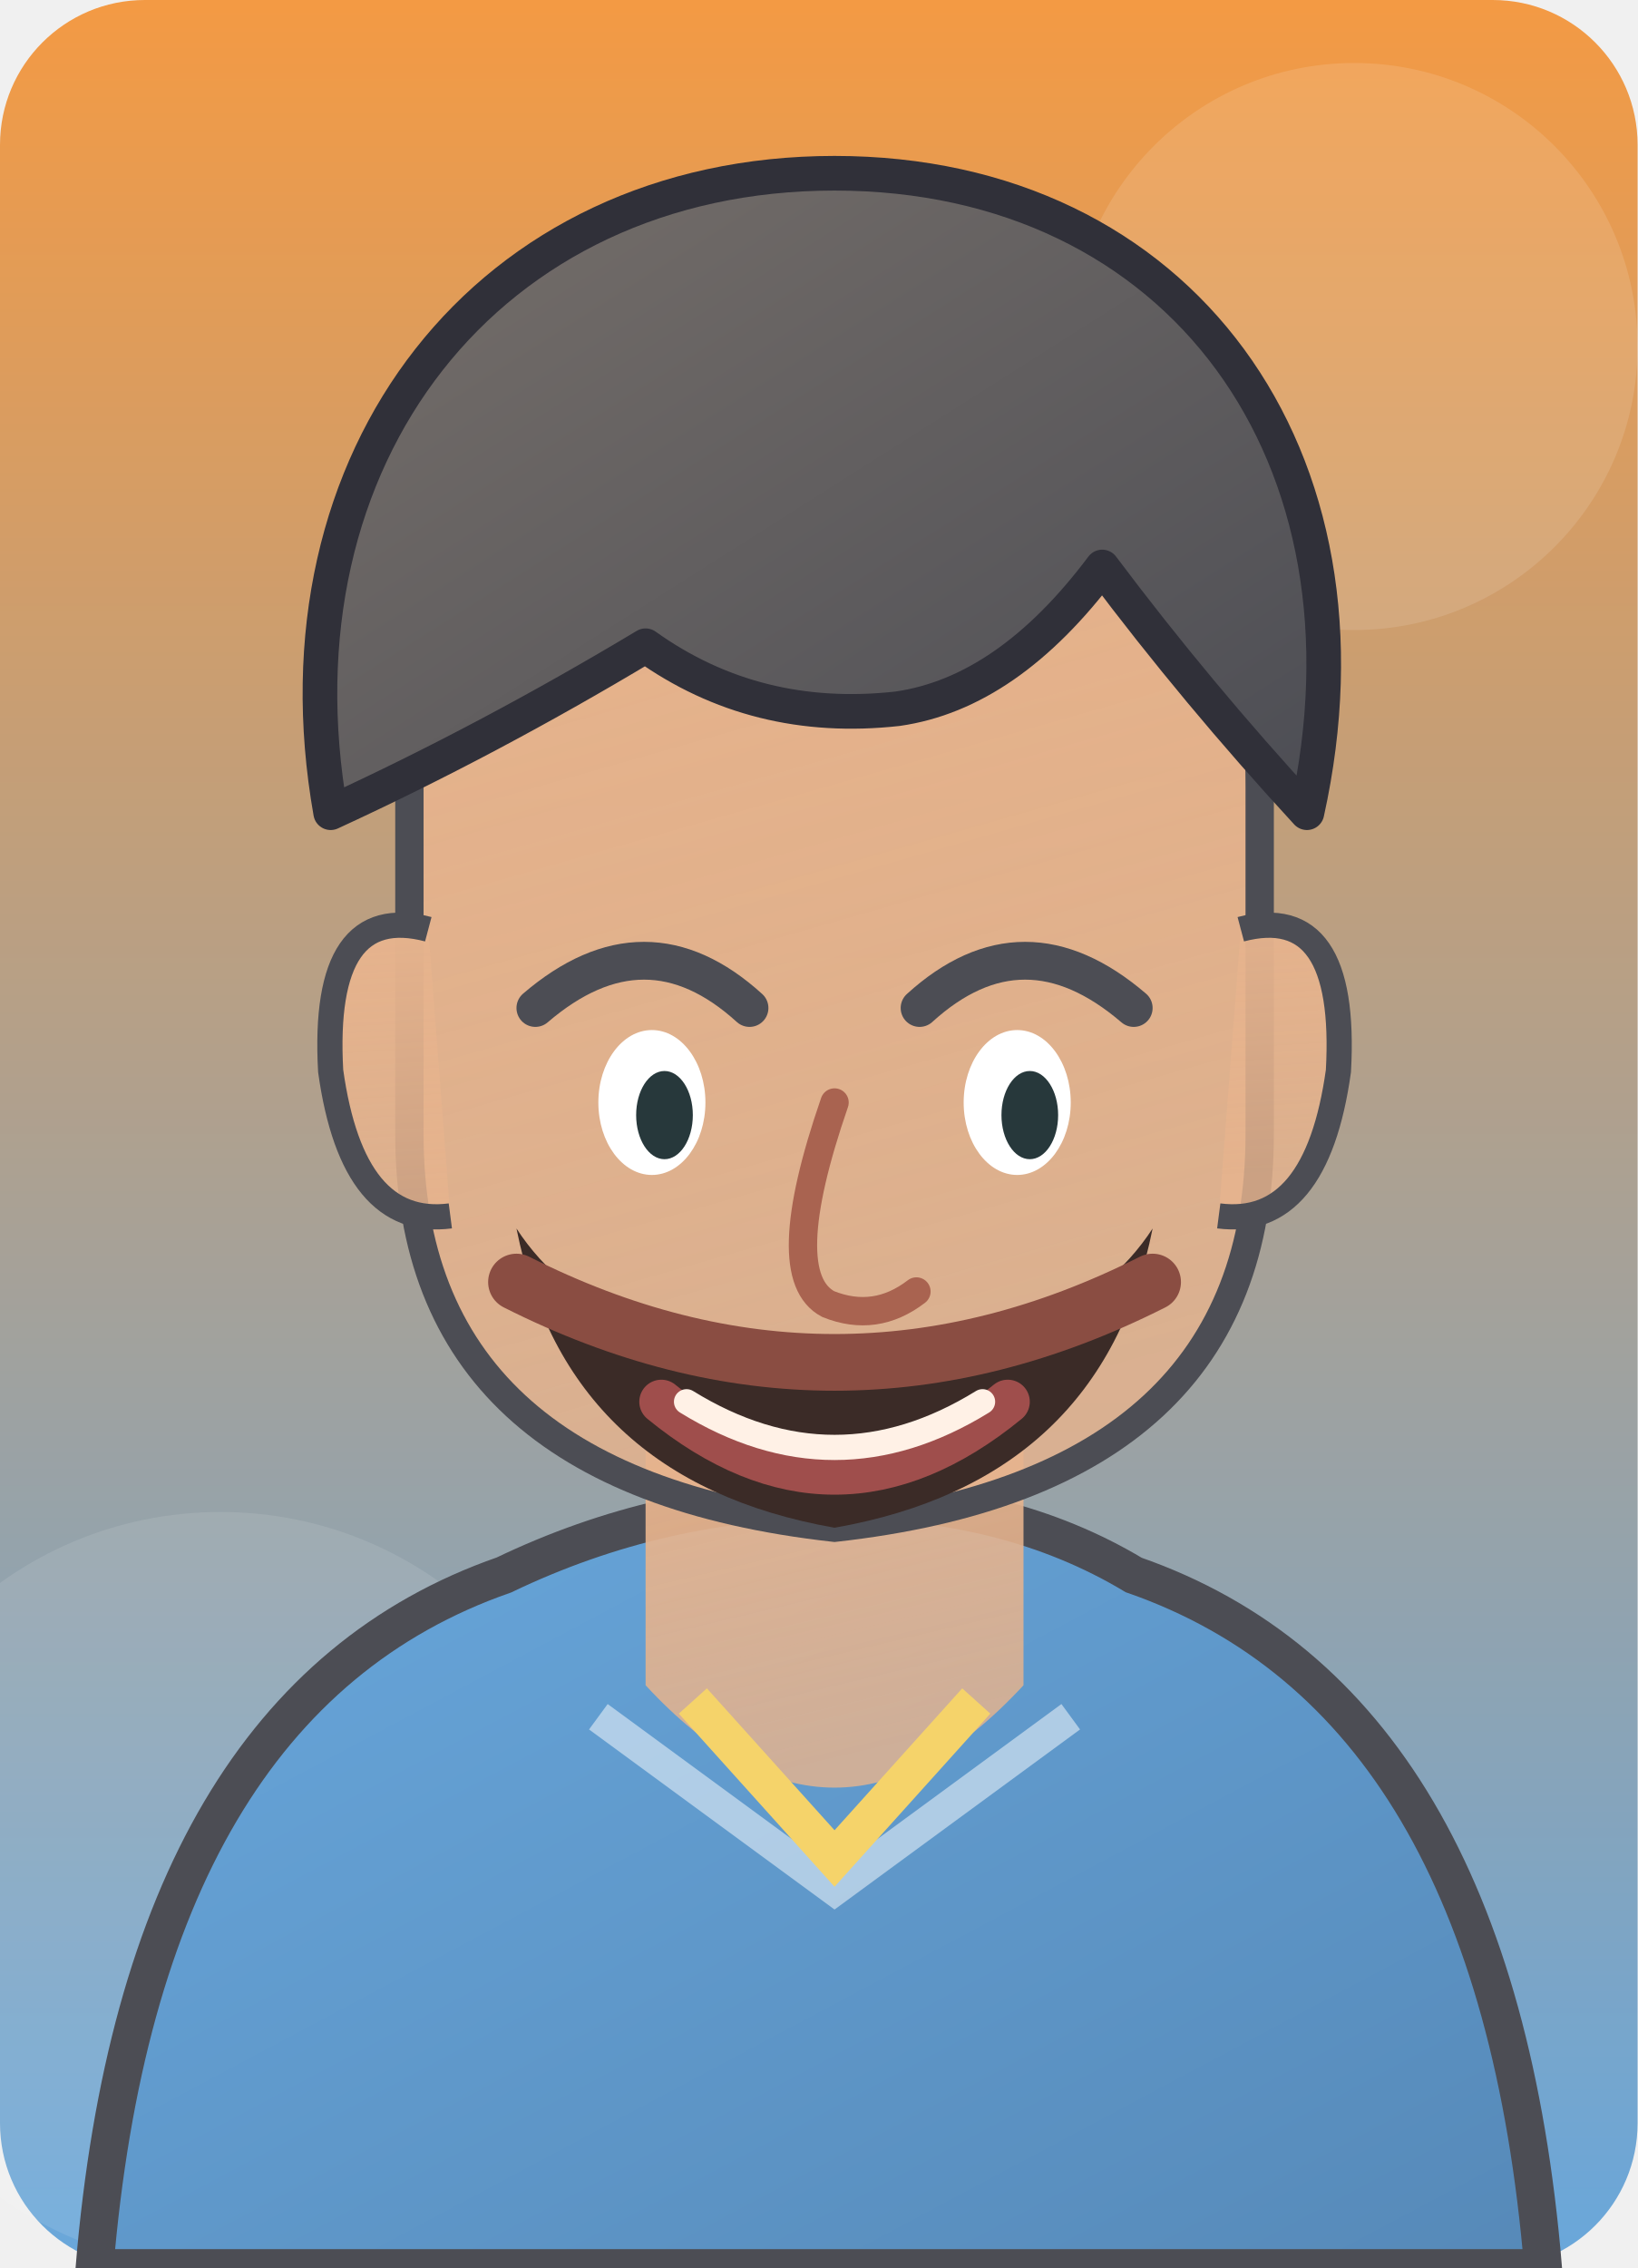
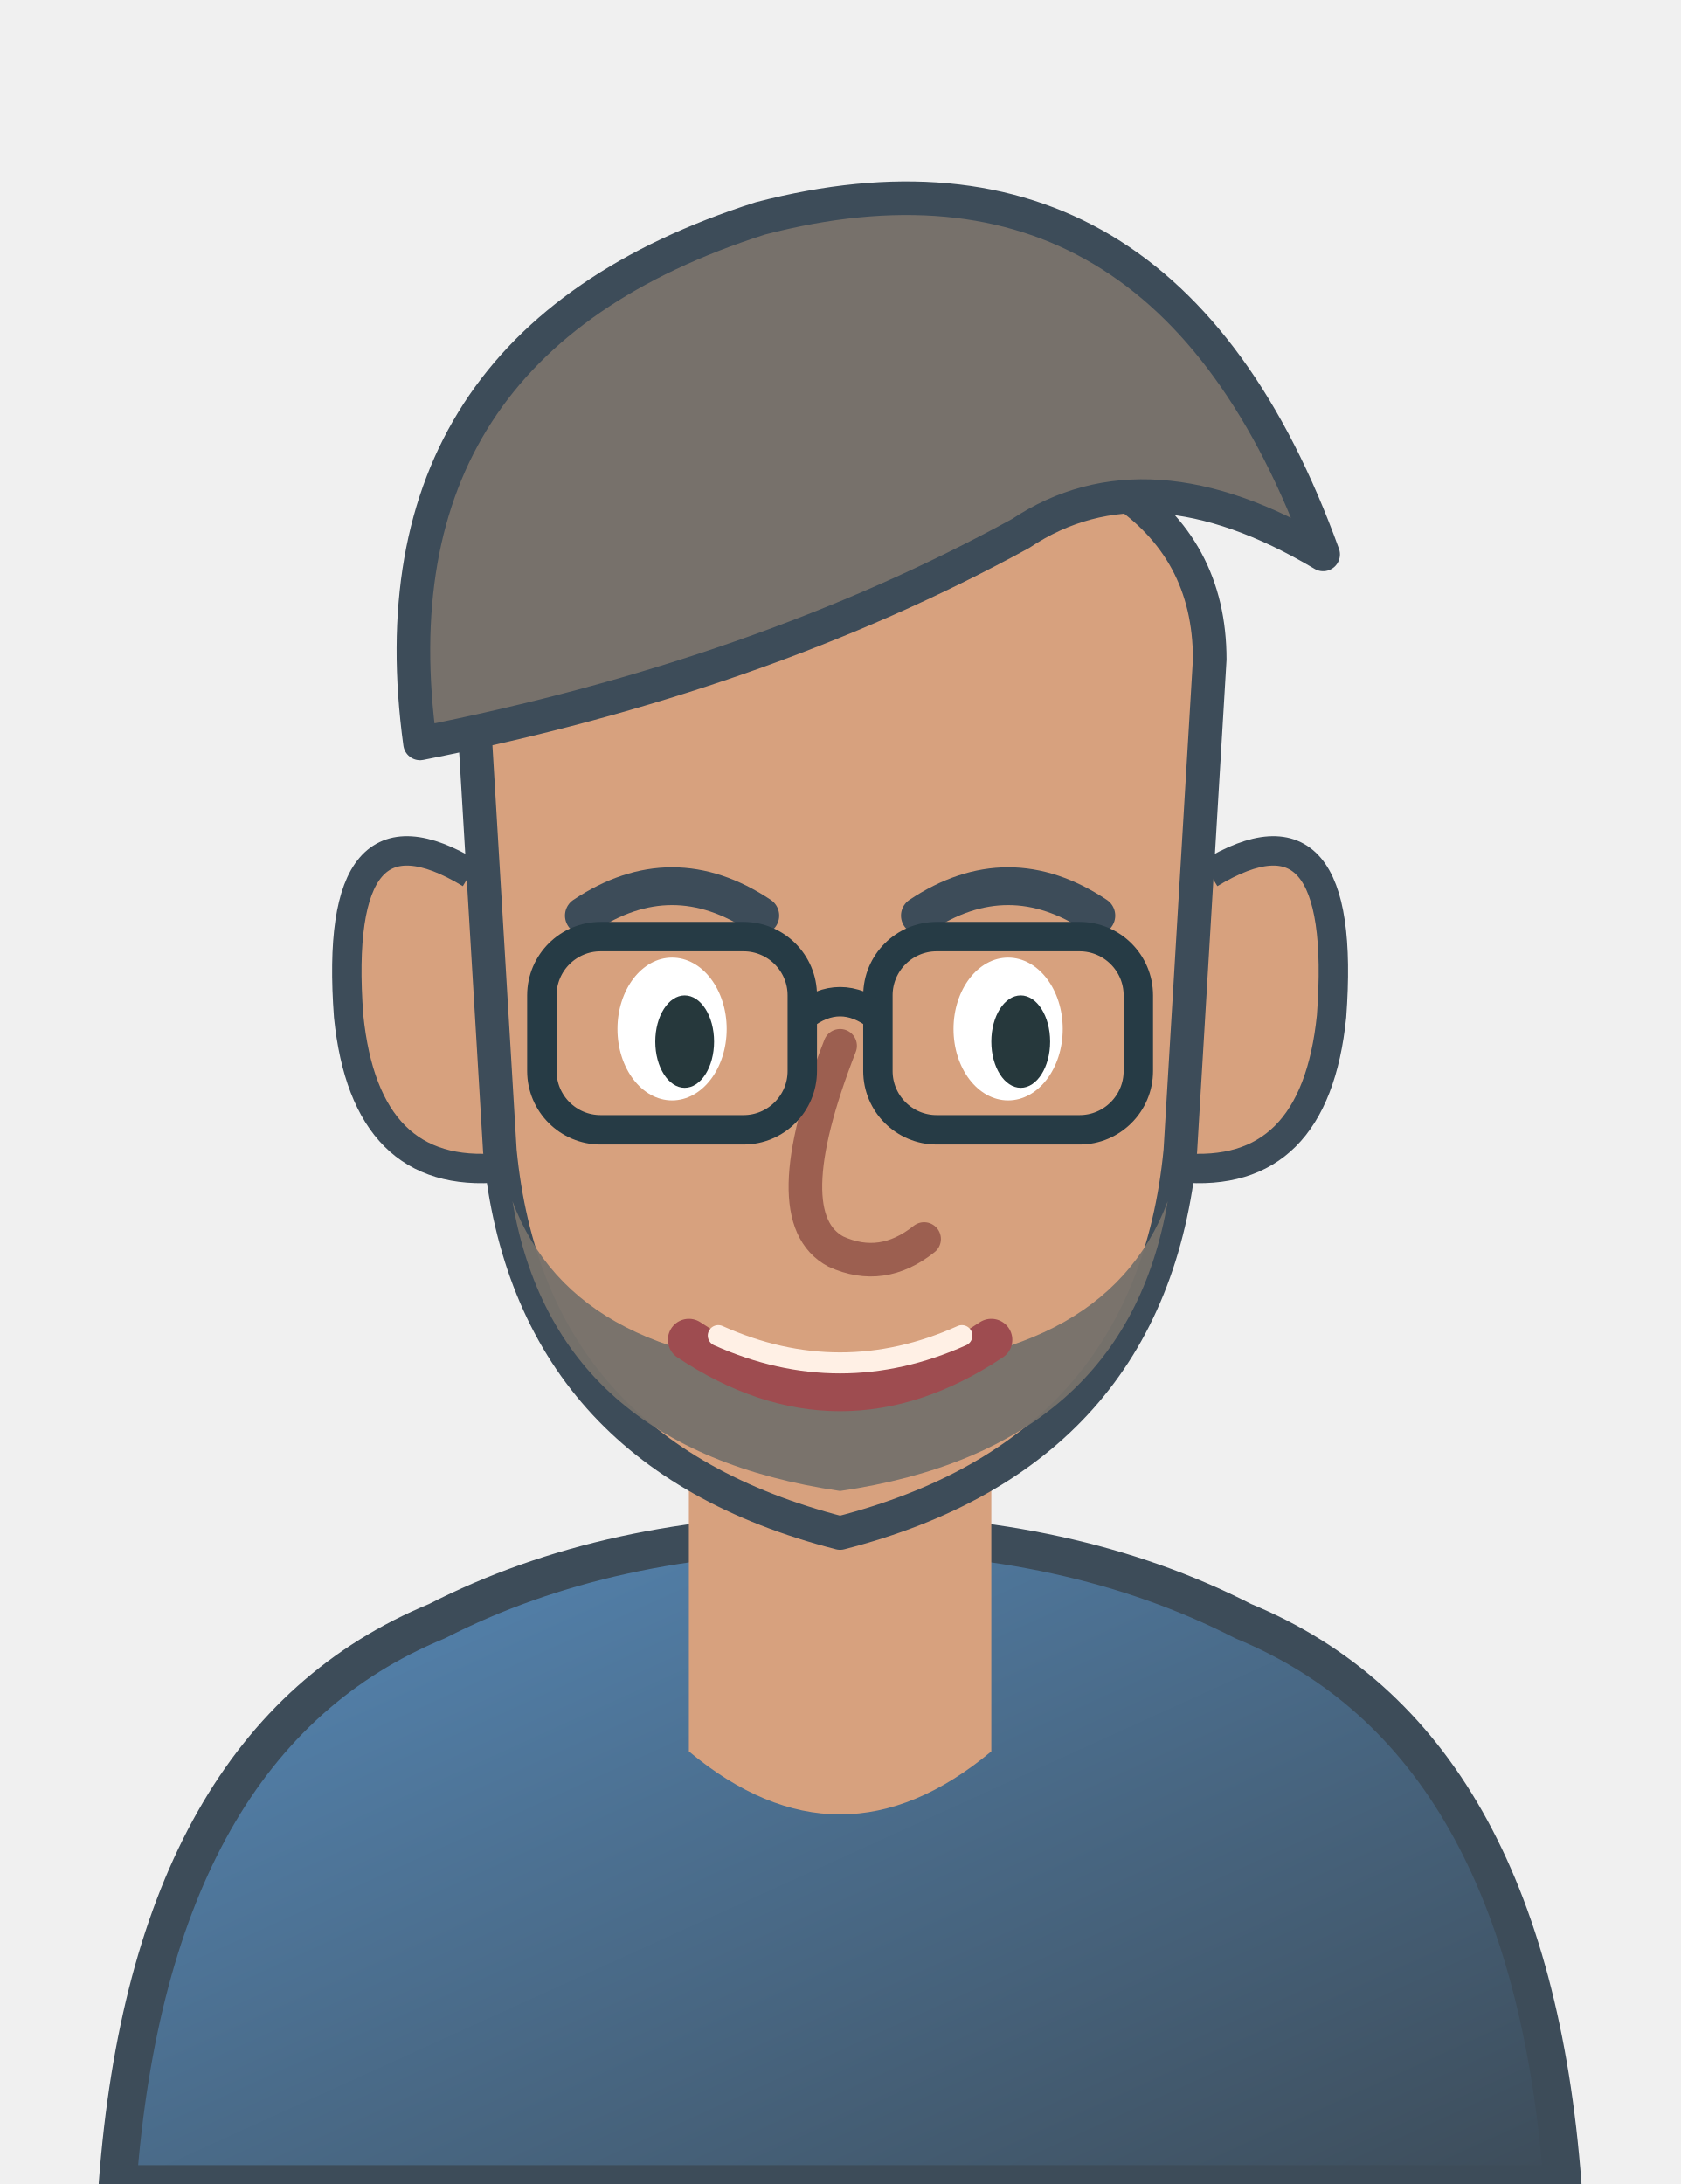
- <svg xmlns="http://www.w3.org/2000/svg" viewBox="0 0 520 720" role="img" aria-labelledby="title desc">
+ <svg xmlns="http://www.w3.org/2000/svg" viewBox="0 0 400 520" role="img" aria-labelledby="title desc">
  <defs>
-     <linearGradient id="bg" x2="0" y2="1">
-       <stop stop-color="#f49a43" />
-       <stop offset="1" stop-color="#68a7dc" />
+     <linearGradient id="skin" x1="0" y1="0" x2=".15" y2="1">
+       <stop stop-color="#d7a17e" />
+       <stop offset="1" stop-color="#d7a17e" />
    </linearGradient>
-     <linearGradient id="skin" x2=".2" y2="1">
-       <stop stop-color="#e6b38d" />
-       <stop offset="1" stop-color="#e6b38d" stop-opacity=".82" />
-     </linearGradient>
-     <linearGradient id="shirt" x2="1" y2="1">
-       <stop stop-color="#68a7dc" />
-       <stop offset="1" stop-color="#5689b8" />
-     </linearGradient>
-     <linearGradient id="hair" x2="1" y2="1">
-       <stop stop-color="#77706b" />
-       <stop offset="1" stop-color="#4c4d54" />
+     <linearGradient id="shirt" x1="0" y1="0" x2="1" y2="1">
+       <stop stop-color="#5689b8" />
+       <stop offset="1" stop-color="#3d4c59" />
    </linearGradient>
  </defs>
-   <rect width="520" height="720" rx="46" fill="url(#bg)" />
-   <circle cx="430" cy="110" r="90" fill="#fff" opacity=".12" />
-   <circle cx="70" cy="600" r="120" fill="#fff" opacity=".1" />
-   <path d="M30 720 Q45 540 160 500 Q210 476 265 476 Q320 476 360 500 Q475 540 490 720Z" fill="url(#shirt)" stroke="#4c4d54" stroke-width="12" />
-   <path d="M205 425h120v110q-60 65-120 0Z" fill="url(#skin)" />
-   <path d="M130 250 Q130 105 265 100 Q400 105 400 250 V360 Q400 470 265 485 Q130 470 130 360Z" fill="url(#skin)" stroke="#4c4d54" stroke-width="9" />
-   <path d="M105 258 C85 145 155 55 265 55 C375 55 440 145 415 258 Q380 220 350 180 Q320 220 285 225 Q240 230 205 205 Q155 235 105 258Z" fill="url(#hair)" stroke="#303039" stroke-width="11" stroke-linejoin="round" />
-   <path d="M136 295 Q102 286 105 340 Q112 390 143 386 M394 295 Q428 286 425 340 Q418 390 387 386" fill="url(#skin)" stroke="#4c4d54" stroke-width="8" />
-   <path d="M170 320 Q205 290 238 320 M292 320 Q325 290 360 320" fill="none" stroke="#4c4d54" stroke-width="12" stroke-linecap="round" />
-   <ellipse cx="207" cy="350" rx="17" ry="23" fill="#fff" />
-   <ellipse cx="323" cy="350" rx="17" ry="23" fill="#fff" />
-   <ellipse cx="211" cy="354" rx="9" ry="14" fill="#27383b" />
-   <ellipse cx="327" cy="354" rx="9" ry="14" fill="#27383b" />
-   <path d="M265 350 Q246 405 263 414 Q278 420 291 410" fill="none" stroke="#a96350" stroke-width="9" stroke-linecap="round" />
-   <path d="M164 390 Q180 470 265 485 Q350 470 366 390 Q340 430 265 435 Q190 430 164 390Z" fill="#3b2b27" />
-   <path d="M210 445 Q265 490 320 445" fill="none" stroke="#9f4e4c" stroke-width="14" stroke-linecap="round" />
-   <path d="M218 445 Q265 474 312 445" fill="none" stroke="#fff1e6" stroke-width="8" stroke-linecap="round" />
-   <path d="M164 407 Q265 458 366 407" fill="none" stroke="#8a4d42" stroke-width="18" stroke-linecap="round" />
-   <path d="M190 545 L265 600 L340 545" fill="none" stroke="#fff" stroke-width="10" opacity=".5" />
-   <path d="M220 540 L265 590 L310 540" fill="none" stroke="#f5d36a" stroke-width="12" />
+   <path d="M28 520 Q36 414 104 386 Q145 365 200 365 Q255 365 296 386 Q364 414 372 520Z" fill="url(#shirt)" stroke="#3d4c59" stroke-width="9" stroke-linejoin="round" />
+   <path d="M164 350 L164 417 Q200 447 236 417 L236 350Z" fill="url(#skin)" />
+   <g fill="#77716b" stroke="#3d4c59" stroke-width="8" stroke-linejoin="round">
+ 
+ </g>
+   <path d="M112 208 Q79 188 83 242 Q87 281 119 278 M288 208 Q321 188 317 242 Q313 281 281 278" fill="url(#skin)" stroke="#3d4c59" stroke-width="7" />
+   <path d="M112 157 Q112 104 200 100 Q288 104 288 157 L281 274 Q274 346 200 365 Q126 346 119 274Z" fill="url(#skin)" stroke="#3d4c59" stroke-width="8" stroke-linejoin="round" />
+   <g fill="#77716b" stroke="#3d4c59" stroke-width="8" stroke-linejoin="round">
+     <path d="M100 177 Q87 82 181 52 Q277 27 315 132 Q273 107 243 127 Q181 161 100 177Z" />
+   </g>
+   <path d="M139 218 Q160 204 181 218 M219 218 Q240 204 261 218" fill="none" stroke="#3d4c59" stroke-width="9" stroke-linecap="round" />
+   <ellipse cx="160" cy="245" rx="13" ry="17" fill="#fff" />
+   <ellipse cx="240" cy="245" rx="13" ry="17" fill="#fff" />
+   <ellipse cx="163" cy="248" rx="7" ry="11" fill="#26383c" />
+   <ellipse cx="243" cy="248" rx="7" ry="11" fill="#26383c" />
+   <path d="M200 249 Q184 290 199 298 Q210 303 220 295" fill="none" stroke="#9c5f50" stroke-width="8" stroke-linecap="round" />
+   <path d="M122 286 Q132 345 200 355 Q268 345 278 286 Q263 326 200 326 Q137 326 122 286Z" fill="#77716b" opacity=".96" />
+   <path d="M164 319 Q200 343 236 319" fill="none" stroke="#9e4c50" stroke-width="10" stroke-linecap="round" />
+   <path d="M171 318 Q200 331 229 318" fill="none" stroke="#fff0e5" stroke-width="5" stroke-linecap="round" />
+   <g fill="none" stroke="#263b45" stroke-width="7">
+     <rect x="129" y="223" width="62" height="46" rx="14" />
+     <rect x="209" y="223" width="62" height="46" rx="14" />
+     <path d="M191 242 Q200 235 209 242" />
+   </g>
</svg>
